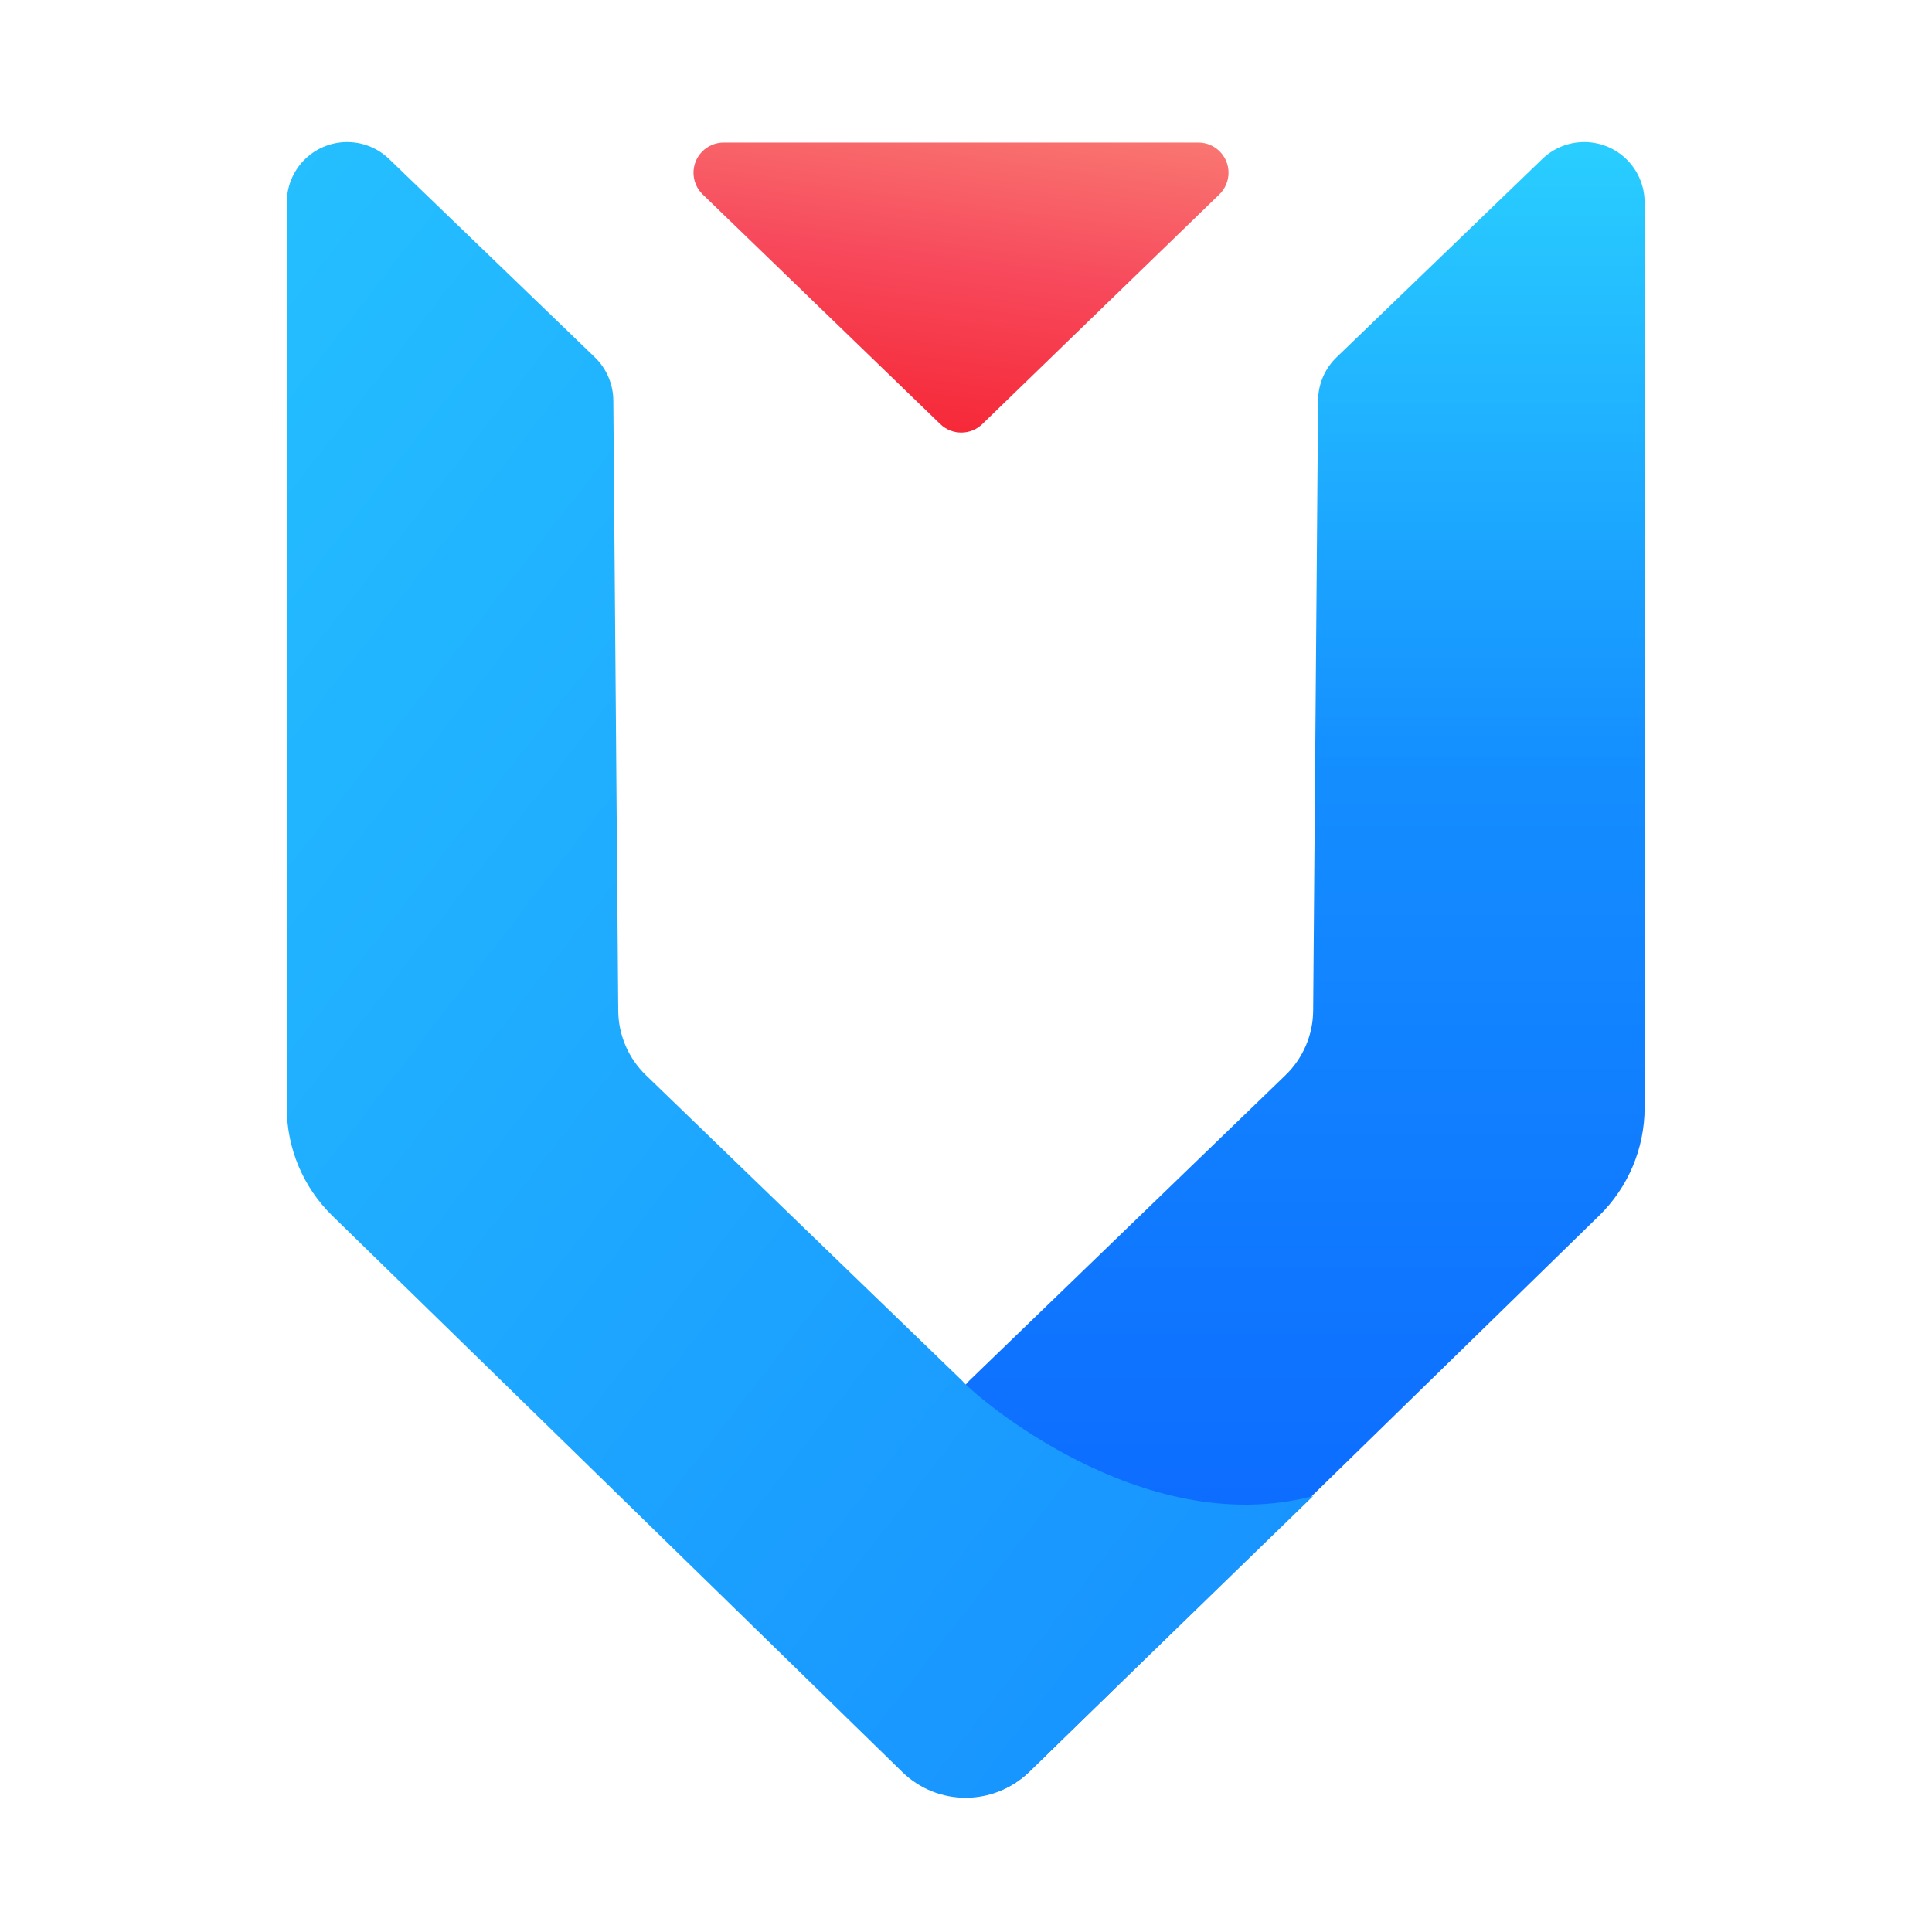
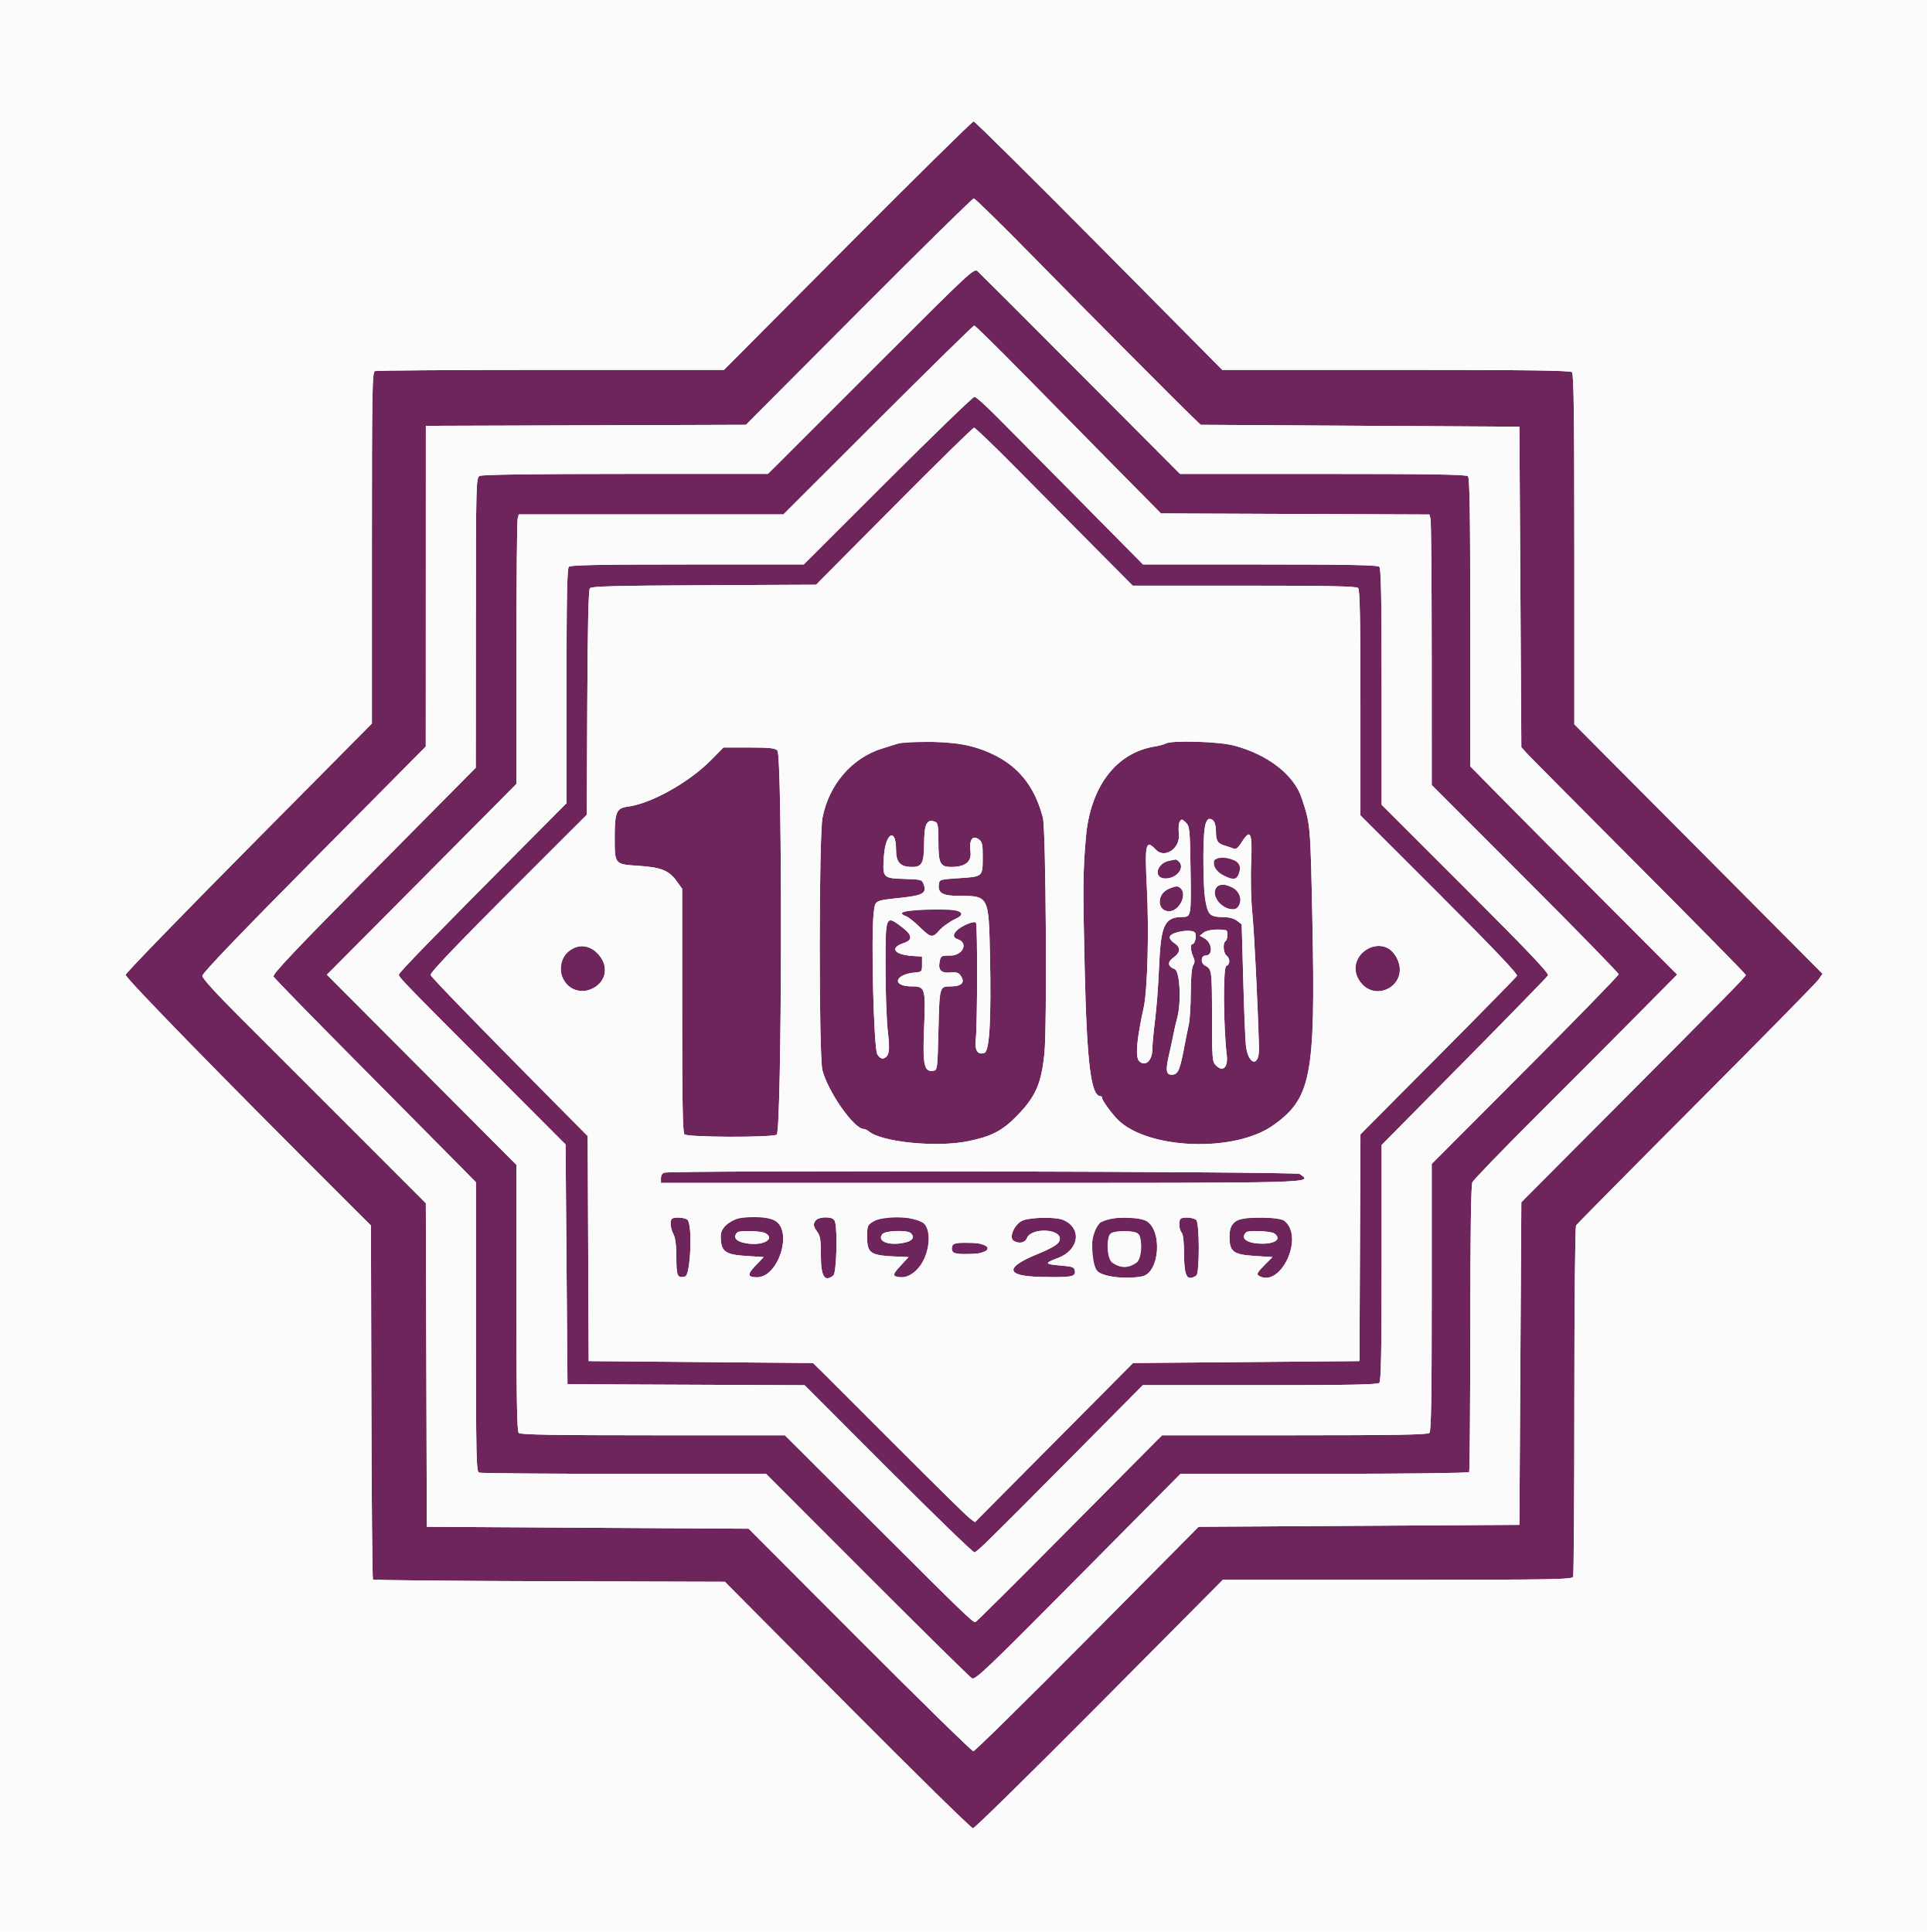
- <svg xmlns="http://www.w3.org/2000/svg" viewBox="0 0 128 128" version="1.1">
-   <defs>
-     <linearGradient x1="69.644%" y1="0%" x2="69.644%" y2="100%" id="linearGradient-1">
-       <stop stop-color="#29CDFF" offset="0%" />
-       <stop stop-color="#148EFF" offset="37.86%" />
-       <stop stop-color="#0A60FF" offset="100%" />
-     </linearGradient>
-     <linearGradient x1="-19.819%" y1="-36.793%" x2="138.579%" y2="157.638%" id="linearGradient-2">
-       <stop stop-color="#29CDFF" offset="0%" />
-       <stop stop-color="#0F78FF" offset="100%" />
-     </linearGradient>
-     <linearGradient x1="68.128%" y1="-35.691%" x2="30.44%" y2="114.943%" id="linearGradient-3">
-       <stop stop-color="#FA8E7D" offset="0%" />
-       <stop stop-color="#F74A5C" offset="51.264%" />
-       <stop stop-color="#F51D2C" offset="100%" />
-     </linearGradient>
-   </defs>
-   <g id="Vue" stroke="none" stroke-width="1" fill="none" fill-rule="evenodd">
-     <g id="Group" transform="translate(19, 9)">
-       <path d="M89.96,90.48 C78.58,93.48 68.33,83.36 67.62,82.48 L46.66,62.229 C45.502,61.11 44.843,59.573 44.83,57.963 L44.504,17.521 C44.495,16.446 44.054,15.42 43.28,14.673 L29.646,1.532 C28.055,-0.002 25.523,0.045 23.99,1.635 C23.272,2.381 22.87,3.376 22.87,4.411 L22.87,64.386 C22.87,67.081 23.957,69.661 25.885,71.543 L63.6,108.352 C65.947,110.642 69.696,110.625 72.021,108.313" id="Path-Copy" fill="url(#linearGradient-1)" fill-rule="nonzero" transform="translate(56.415, 54.83116) scale(-1, 1) translate(-56.415, -54.83116) " />
-       <path d="M68,90.116 C56.62,93.116 45.46,83.36 44.75,82.48 L23.79,62.229 C22.632,61.11 21.973,59.573 21.96,57.963 L21.634,17.521 C21.625,16.446 21.184,15.42 20.41,14.673 L6.776,1.532 C5.185,-0.002 2.653,0.045 1.12,1.635 C0.402,2.381 3.90211878e-13,3.376 3.90798505e-13,4.411 L3.94351218e-13,64.386 C3.94681177e-13,67.081 1.087,69.661 3.015,71.543 L40.781,108.401 C43.107,110.671 46.818,110.677 49.15,108.413" id="Path" fill="url(#linearGradient-2)" fill-rule="nonzero" />
-       <path d="M43.298,19.099 L27.557,3.882 C26.762,3.115 26.741,1.849 27.509,1.054 C27.885,0.665 28.404,0.444 28.947,0.444 L60.393,0.444 C61.497,0.444 62.393,1.34 62.393,2.444 C62.393,2.986 62.173,3.504 61.784,3.881 L46.08,19.098 C45.305,19.848 44.074,19.849 43.298,19.099 Z" id="Path" fill="url(#linearGradient-3)" />
-     </g>
+ <svg xmlns="http://www.w3.org/2000/svg" id="svg" width="400" height="401.133" viewBox="0, 0, 400,401.133">
+   <g id="svgg">
+     <path id="path0" d="M175.944 51.000 L 150.278 76.800 114.372 76.800 C 94.623 76.800,78.181 76.909,77.833 77.043 C 77.262 77.262,77.200 80.869,77.200 113.756 L 77.200 150.226 51.700 175.958 C 37.675 190.111,26.146 202.007,26.079 202.393 C 25.974 203.004,45.957 223.484,72.200 249.658 L 77.000 254.445 77.087 291.076 C 77.135 311.223,77.285 327.818,77.420 327.954 C 77.556 328.089,94.045 328.248,114.064 328.306 L 150.461 328.412 175.903 354.006 C 189.896 368.083,201.627 379.600,201.972 379.601 C 202.317 379.601,214.131 367.991,228.224 353.801 L 253.848 328.000 290.081 328.000 C 322.752 328.000,326.338 327.938,326.557 327.367 C 326.691 327.019,326.803 310.594,326.806 290.867 C 326.810 270.331,326.966 254.757,327.172 254.432 C 327.370 254.119,338.583 242.779,352.090 229.232 C 365.597 215.684,377.026 204.056,377.487 203.391 L 378.326 202.181 352.563 176.288 L 326.800 150.395 326.800 114.077 C 326.800 86.364,326.686 77.646,326.320 77.280 C 325.954 76.914,317.293 76.800,289.780 76.800 L 253.719 76.800 228.160 51.009 C 214.102 36.824,202.377 25.214,202.106 25.209 C 201.834 25.204,190.061 36.810,175.944 51.000 M214.869 53.700 C 226.164 65.220,244.323 83.481,247.784 86.800 L 249.244 88.200 282.322 88.400 L 315.400 88.600 315.600 121.868 L 315.800 155.136 316.800 156.260 C 317.350 156.878,327.835 167.447,340.100 179.747 C 352.365 192.048,362.400 202.253,362.400 202.427 C 362.400 202.775,358.799 206.439,333.236 232.106 L 315.800 249.612 315.600 283.106 L 315.400 316.600 282.106 316.800 L 248.813 317.000 225.706 340.301 C 212.998 353.117,202.352 363.602,202.049 363.601 C 201.746 363.600,191.126 353.205,178.449 340.500 L 155.400 317.400 122.000 317.200 L 88.600 317.000 88.498 283.406 L 88.395 249.813 73.098 234.499 C 64.684 226.076,54.245 215.639,49.900 211.305 C 44.778 206.196,42.000 203.137,42.000 202.607 C 42.000 202.061,49.724 193.997,65.192 178.394 L 88.383 155.000 88.392 121.707 L 88.400 88.414 121.620 88.307 L 154.839 88.200 178.252 64.700 C 191.128 51.775,201.877 41.200,202.138 41.200 C 202.399 41.200,208.128 46.825,214.869 53.700 M182.785 75.028 C 172.123 85.697,162.500 95.319,161.400 96.409 L 159.400 98.390 129.874 98.395 C 110.295 98.398,100.087 98.540,99.574 98.814 C 98.820 99.218,98.800 99.989,98.781 129.314 L 98.762 159.400 77.604 180.769 C 61.132 197.406,56.521 202.279,56.785 202.769 C 56.971 203.116,64.116 210.450,72.662 219.067 C 81.208 227.684,90.585 237.148,93.500 240.100 L 98.800 245.466 98.800 275.490 C 98.800 302.499,98.864 305.539,99.433 305.757 C 99.781 305.891,113.328 306.000,129.537 306.000 L 159.009 306.000 180.005 327.018 C 191.552 338.578,201.345 348.231,201.766 348.468 C 202.443 348.849,204.982 346.426,223.794 327.449 L 245.056 306.000 274.904 306.000 C 291.819 306.000,304.848 305.846,304.972 305.645 C 305.092 305.451,305.197 292.039,305.205 275.843 C 305.215 256.169,305.359 246.090,305.639 245.474 C 305.870 244.967,311.941 238.681,319.129 231.504 C 326.318 224.328,335.788 214.832,340.173 210.402 L 348.145 202.349 332.323 186.474 C 323.620 177.743,313.957 168.015,310.850 164.856 L 305.200 159.112 305.200 129.236 C 305.200 106.532,305.085 99.245,304.720 98.880 C 304.355 98.515,297.119 98.400,274.595 98.400 L 244.950 98.400 224.328 77.700 C 212.986 66.315,203.360 56.692,202.938 56.315 C 202.196 55.653,201.505 56.294,182.785 75.028 M213.000 78.194 C 218.720 84.026,227.360 92.803,232.200 97.699 L 241.000 106.600 268.856 106.710 L 296.712 106.821 296.951 107.710 C 297.082 108.200,297.192 120.838,297.195 135.795 L 297.200 162.989 316.600 182.404 C 327.270 193.082,336.000 202.027,336.000 202.282 C 336.000 202.537,327.270 211.501,316.600 222.202 L 297.200 241.659 297.200 269.349 C 297.200 290.353,297.084 297.156,296.720 297.520 C 296.356 297.884,289.595 298.000,268.737 298.000 L 241.234 298.000 239.717 299.510 C 238.883 300.340,230.221 309.070,220.469 318.910 C 210.717 328.749,202.617 336.797,202.469 336.794 C 201.836 336.779,200.156 335.158,182.001 317.038 L 162.925 298.000 135.542 298.000 C 114.778 298.000,108.044 297.884,107.680 297.520 C 107.316 297.156,107.200 290.374,107.200 269.445 L 107.200 241.850 96.100 230.714 C 89.995 224.589,81.142 215.707,76.427 210.977 L 67.855 202.377 83.827 186.309 C 92.612 177.471,101.465 168.556,103.500 166.498 L 107.200 162.755 107.205 135.677 C 107.208 120.785,107.319 108.195,107.452 107.700 L 107.693 106.800 135.160 106.800 L 162.626 106.800 182.246 87.200 C 193.037 76.420,202.031 67.598,202.233 67.595 C 202.435 67.593,207.280 72.362,213.000 78.194 M184.271 99.800 L 166.844 117.200 142.702 117.200 C 124.458 117.200,118.443 117.317,118.080 117.680 C 117.717 118.043,117.600 124.093,117.600 142.461 L 117.600 166.761 110.500 173.907 C 89.280 195.265,82.800 201.925,82.800 202.374 C 82.800 202.927,83.690 203.843,103.518 223.708 L 117.400 237.616 117.600 262.508 L 117.800 287.400 142.413 287.503 L 167.026 287.606 184.413 305.011 C 193.976 314.584,202.016 322.368,202.279 322.308 C 202.884 322.171,205.285 319.812,222.911 302.034 L 237.222 287.600 261.531 287.600 C 279.905 287.600,285.957 287.483,286.320 287.120 C 286.683 286.757,286.800 280.673,286.800 262.187 L 286.800 237.733 303.900 220.420 C 313.305 210.898,321.151 202.845,321.335 202.525 C 321.586 202.091,317.267 197.541,304.235 184.514 L 286.800 167.084 286.800 142.622 C 286.800 124.129,286.683 118.043,286.320 117.680 C 285.957 117.317,279.910 117.200,261.555 117.200 L 237.271 117.200 223.935 103.709 C 203.189 82.722,202.862 82.400,202.263 82.400 C 201.952 82.400,193.855 90.230,184.271 99.800 M211.220 97.482 C 215.939 102.258,223.250 109.638,227.468 113.882 L 235.135 121.600 258.288 121.600 C 275.762 121.600,281.558 121.718,281.920 122.080 C 282.282 122.442,282.400 128.285,282.400 145.924 L 282.400 169.288 298.799 185.681 C 310.095 196.973,315.105 202.241,314.899 202.609 C 314.735 202.903,307.356 210.428,298.503 219.331 L 282.406 235.519 282.303 259.059 L 282.200 282.600 258.698 282.800 L 235.195 283.000 218.787 299.520 L 202.380 316.040 201.290 315.236 C 200.690 314.793,194.047 308.259,186.526 300.716 C 179.005 293.172,171.933 286.100,170.811 285.000 L 168.770 283.000 145.485 282.800 L 122.200 282.600 122.097 259.241 L 121.994 235.882 114.697 228.519 C 98.972 212.652,89.610 203.004,89.396 202.445 C 89.191 201.911,95.960 194.925,117.000 173.959 L 121.800 169.175 121.910 145.917 C 121.984 130.014,122.156 122.495,122.451 122.139 C 122.794 121.725,127.645 121.596,146.141 121.509 L 169.400 121.400 185.581 105.100 C 194.481 96.135,201.960 88.800,202.202 88.800 C 202.443 88.800,206.501 92.707,211.220 97.482 M186.400 154.392 C 185.850 154.573,184.410 155.021,183.200 155.388 C 176.893 157.300,172.055 162.893,170.735 169.800 C 169.975 173.775,169.959 219.268,170.717 222.200 C 171.879 226.700,177.279 234.400,179.272 234.400 C 179.528 234.400,180.021 234.633,180.369 234.917 C 183.095 237.150,194.419 238.269,200.934 236.949 C 205.723 235.978,208.051 234.787,210.961 231.818 C 214.969 227.728,216.149 225.085,216.801 218.734 C 217.377 213.125,217.117 172.238,216.490 169.800 C 213.761 159.188,205.942 153.987,192.800 154.041 C 189.830 154.053,186.950 154.211,186.400 154.392 M242.000 154.367 C 241.670 154.556,240.614 154.839,239.654 154.998 C 231.660 156.316,226.329 163.356,225.416 173.800 C 224.797 180.881,224.766 184.126,225.156 201.000 C 225.614 220.848,226.457 227.600,228.474 227.600 C 228.653 227.600,228.800 227.799,228.800 228.042 C 228.800 228.492,230.816 231.262,232.009 232.452 C 238.223 238.648,256.169 239.345,264.200 233.701 C 272.176 228.097,273.085 223.438,272.435 191.520 C 272.015 170.925,272.039 171.206,270.182 165.642 C 268.573 160.820,263.066 156.587,256.036 154.767 C 252.883 153.951,243.211 153.675,242.000 154.367 M147.588 157.826 C 143.023 162.457,135.150 166.856,130.293 167.489 C 127.962 167.793,127.600 168.644,127.600 173.813 C 127.600 179.503,127.545 179.437,132.566 179.766 C 137.230 180.071,138.847 180.720,140.446 182.928 L 141.600 184.520 141.600 209.780 C 141.600 228.893,141.717 235.157,142.080 235.520 C 142.701 236.141,160.078 236.201,161.226 235.586 C 162.315 235.003,162.457 156.914,161.371 155.829 C 160.863 155.321,159.729 155.200,155.460 155.200 L 150.177 155.200 147.588 157.826 M247.139 180.663 C 247.287 190.227,247.260 190.379,245.431 190.394 C 241.695 190.424,240.957 192.042,240.589 201.000 C 240.444 204.520,240.074 209.380,239.766 211.800 C 239.458 214.220,239.205 216.952,239.203 217.871 C 239.199 220.226,237.718 221.558,236.480 220.320 C 235.636 219.476,235.932 215.942,237.410 209.200 C 238.209 205.552,238.535 193.198,238.068 184.236 C 237.597 175.196,237.839 174.172,239.917 176.403 C 241.728 178.347,244.997 176.187,244.713 173.234 C 244.453 170.525,244.985 169.607,246.145 170.767 C 246.959 171.580,247.007 172.056,247.139 180.663 M251.920 170.480 C 252.184 170.744,252.403 171.689,252.406 172.580 C 252.414 174.587,252.738 175.119,254.228 175.566 C 254.873 175.759,255.703 176.040,256.074 176.191 C 256.575 176.395,257.012 176.048,257.772 174.845 C 259.596 171.954,259.989 172.831,259.717 179.188 C 259.578 182.436,259.680 186.745,259.964 189.655 C 260.364 193.750,261.103 208.716,261.342 217.553 C 261.453 221.687,259.094 221.207,258.620 217.000 C 258.496 215.900,258.251 209.807,258.074 203.459 L 257.753 191.919 256.777 191.168 C 256.116 190.661,255.130 190.415,253.729 190.409 C 250.301 190.394,249.797 188.749,249.803 177.600 C 249.807 170.919,250.392 168.952,251.920 170.480 M194.167 170.643 C 194.685 170.841,194.800 171.601,194.800 174.814 C 194.800 179.298,195.161 180.000,197.468 180.000 C 200.370 180.000,201.718 178.930,201.455 176.834 C 201.151 174.411,201.846 173.337,203.133 174.238 C 203.896 174.772,203.999 175.216,203.994 177.923 C 203.986 182.057,204.048 182.000,199.162 182.324 C 195.049 182.597,194.999 182.612,194.878 183.650 C 194.673 185.418,195.686 186.000,198.969 186.000 C 205.256 186.000,205.232 185.955,205.499 198.355 C 205.785 211.616,205.404 218.281,204.341 218.619 C 202.887 219.080,202.289 218.070,202.566 215.616 C 202.894 212.704,202.929 192.133,202.607 191.611 C 202.446 191.351,201.838 191.424,200.893 191.819 C 198.226 192.933,197.182 194.486,198.763 194.988 C 201.088 195.726,199.909 198.400,197.260 198.400 C 195.382 198.400,195.289 198.453,195.049 199.657 C 194.696 201.418,195.387 202.104,197.324 201.920 C 198.612 201.797,199.001 201.934,199.494 202.687 C 200.361 204.011,199.570 204.800,197.375 204.800 C 195.012 204.800,195.026 204.752,194.800 214.000 C 194.603 222.058,194.585 222.202,193.725 222.325 C 191.820 222.596,191.511 221.159,191.824 213.499 C 192.166 205.142,192.065 204.800,189.266 204.800 C 185.023 204.800,185.667 202.268,190.000 201.914 C 191.348 201.804,191.400 201.740,191.400 200.200 L 191.400 198.600 189.600 198.495 C 185.618 198.261,184.549 196.821,187.600 195.798 C 189.514 195.156,189.405 194.150,187.242 192.500 C 183.833 189.899,183.798 189.983,183.812 200.800 C 183.819 205.970,184.035 211.983,184.293 214.162 C 184.772 218.211,184.602 219.283,183.412 219.740 C 183.028 219.887,182.549 219.588,182.119 218.932 C 181.375 217.796,180.781 194.214,181.377 189.446 C 181.698 186.880,181.466 187.005,186.998 186.407 C 191.546 185.915,192.380 185.443,191.771 183.706 C 191.389 182.619,191.321 182.598,187.697 182.485 C 183.245 182.346,183.175 182.267,183.485 177.749 C 183.815 172.937,186.000 171.746,186.000 176.378 C 186.000 179.057,186.869 180.000,189.337 180.000 C 191.389 180.000,191.796 179.211,191.828 175.167 C 191.860 170.981,192.388 169.960,194.167 170.643 M252.000 179.360 C 252.000 181.160,256.131 183.456,256.929 182.100 C 258.313 179.750,256.786 178.000,253.351 178.000 C 252.081 178.000,252.000 178.082,252.000 179.360 M242.800 178.691 C 240.050 179.191,239.298 182.400,241.930 182.400 C 244.273 182.400,246.027 180.187,244.720 178.880 C 244.456 178.616,244.141 178.425,244.020 178.454 C 243.899 178.484,243.350 178.591,242.800 178.691 M252.381 184.436 C 251.455 186.165,253.621 188.800,255.966 188.800 C 257.012 188.800,257.719 187.450,257.409 186.042 C 256.969 184.038,253.232 182.845,252.381 184.436 M242.560 184.571 C 240.048 185.665,240.154 189.200,242.698 189.200 C 244.754 189.200,246.478 185.838,245.120 184.480 C 244.520 183.880,244.115 183.894,242.560 184.571 M188.700 189.091 C 187.049 189.264,186.733 189.798,188.038 190.212 C 188.499 190.358,189.777 191.360,190.878 192.439 C 193.244 194.756,193.560 194.806,195.060 193.100 C 195.688 192.385,197.151 191.351,198.310 190.801 C 201.933 189.085,197.057 188.217,188.700 189.091 M254.500 193.146 C 254.947 193.227,254.863 195.114,254.400 195.400 C 253.787 195.779,253.925 197.840,254.600 198.400 C 255.396 199.061,255.364 200.252,254.540 200.567 C 253.873 200.824,253.946 213.122,254.650 219.061 C 254.953 221.619,253.864 222.664,252.409 221.209 C 251.644 220.444,251.600 219.897,251.594 211.100 C 251.588 201.440,251.556 201.213,250.136 200.465 C 249.189 199.967,249.262 198.400,250.233 198.400 C 251.902 198.400,251.666 195.692,249.915 194.754 L 249.048 194.290 249.876 193.620 C 250.579 193.051,252.745 192.829,254.500 193.146 M248.130 193.761 C 248.406 194.481,248.015 196.000,247.553 196.000 C 247.051 196.000,247.116 197.379,247.678 198.611 C 248.048 199.423,248.048 199.831,247.678 200.424 C 247.378 200.904,247.194 203.015,247.183 206.095 C 247.173 208.793,246.983 211.810,246.760 212.800 C 246.537 213.790,246.188 215.500,245.984 216.600 C 244.995 221.953,244.599 222.993,243.506 223.123 C 242.089 223.292,241.886 222.388,242.626 219.200 C 242.958 217.770,243.389 215.765,243.583 214.745 C 243.778 213.725,244.131 212.195,244.367 211.345 C 245.259 208.131,244.930 201.630,243.855 201.221 C 242.368 200.655,242.279 199.741,243.618 198.787 C 245.063 197.758,245.128 196.707,243.800 195.837 C 243.250 195.476,242.800 194.921,242.800 194.602 C 242.800 193.479,247.724 192.703,248.130 193.761 M118.400 197.279 C 113.951 200.291,117.515 207.371,122.514 205.450 C 125.727 204.216,126.563 200.841,124.300 198.238 C 122.567 196.246,120.438 195.899,118.400 197.279 M283.937 197.010 C 281.495 198.336,280.670 201.056,282.018 203.340 C 285.138 208.629,292.693 204.563,290.017 199.035 C 288.800 196.521,286.343 195.703,283.937 197.010 M137.900 243.475 C 137.476 243.586,137.200 244.041,137.200 244.629 L 137.200 245.600 203.613 245.600 C 275.077 245.600,272.431 245.674,269.793 243.745 C 269.077 243.222,139.879 242.957,137.900 243.475 M139.467 253.067 C 139.013 253.521,139.172 255.054,139.798 256.254 C 140.200 257.027,140.396 258.597,140.398 261.076 C 140.400 264.973,140.613 265.434,142.223 265.030 C 143.349 264.747,143.789 254.349,142.720 253.280 C 142.210 252.770,139.914 252.619,139.467 253.067 M150.831 253.836 C 149.775 254.724,149.602 255.136,149.613 256.736 C 149.635 259.829,150.496 260.487,154.886 260.767 L 158.534 261.000 156.841 262.760 C 155.064 264.607,155.134 265.181,157.138 265.194 C 161.638 265.223,164.674 255.403,160.787 253.393 C 158.664 252.296,152.326 252.577,150.831 253.836 M169.174 253.648 C 168.803 254.342,168.873 254.702,169.560 255.632 C 170.282 256.608,170.400 257.332,170.400 260.776 C 170.400 265.040,171.208 266.287,173.005 264.796 C 173.623 264.283,173.888 255.714,173.348 253.700 C 173.004 252.416,169.855 252.376,169.174 253.648 M181.300 253.596 C 180.068 254.347,180.000 254.513,180.000 256.766 C 180.000 260.235,180.656 260.672,186.200 260.901 L 188.600 261.000 186.892 262.854 C 185.510 264.353,185.306 264.755,185.824 264.954 C 189.777 266.471,193.974 260.218,192.555 254.927 C 191.980 252.782,184.153 251.856,181.300 253.596 M212.400 253.362 C 210.690 253.974,209.309 256.918,210.406 257.612 C 211.510 258.310,212.800 258.051,213.179 257.055 C 213.992 254.916,220.000 255.037,220.000 257.191 C 220.000 258.178,218.916 258.913,215.212 260.440 C 208.482 263.213,208.779 264.961,216.005 265.115 C 222.451 265.253,223.300 265.106,223.126 263.886 C 223.014 263.099,222.698 262.974,220.301 262.768 C 216.785 262.466,216.700 262.285,219.568 261.212 C 224.039 259.540,224.678 254.981,220.681 253.277 C 219.241 252.663,214.209 252.714,212.400 253.362 M229.104 253.351 C 226.531 254.491,225.651 261.419,227.765 263.878 C 228.798 265.079,233.580 265.668,237.034 265.020 C 240.857 264.303,241.373 254.919,237.675 253.373 C 236.007 252.677,230.656 252.663,229.104 253.351 M245.067 253.067 C 244.624 253.510,244.767 255.407,245.283 255.923 C 245.591 256.231,245.772 257.813,245.783 260.303 C 245.804 265.056,246.382 266.087,248.334 264.849 C 249.016 264.417,249.023 254.151,248.343 253.331 C 247.888 252.783,245.539 252.594,245.067 253.067 M257.000 253.283 C 255.664 254.050,255.226 254.916,255.222 256.800 C 255.215 259.871,256.017 260.483,260.420 260.763 L 264.140 261.000 262.414 262.741 C 261.064 264.103,260.809 264.560,261.243 264.835 C 265.719 267.670,270.857 256.914,266.653 253.509 C 265.631 252.681,258.347 252.511,257.000 253.283 M158.826 256.014 C 160.914 257.131,158.721 258.579,155.487 258.219 C 152.919 257.933,151.946 256.987,153.067 255.867 C 153.490 255.443,157.973 255.558,158.826 256.014 M189.074 256.034 C 190.106 257.066,189.187 257.898,186.704 258.179 C 183.892 258.497,182.114 257.509,183.182 256.222 C 183.793 255.486,188.379 255.339,189.074 256.034 M236.026 256.014 C 237.241 256.664,237.155 261.306,235.911 262.177 C 233.051 264.180,230.000 262.539,230.000 258.997 C 230.000 256.984,230.149 256.353,230.700 256.032 C 231.617 255.498,235.040 255.486,236.026 256.014 M264.545 256.111 C 266.238 257.348,264.390 258.449,261.077 258.177 C 258.553 257.970,257.537 256.996,258.667 255.867 C 259.143 255.390,263.826 255.584,264.545 256.111 M197.751 258.584 C 197.159 260.125,197.832 260.436,201.493 260.316 C 204.936 260.202,205.000 260.182,205.000 259.200 C 205.000 257.944,198.217 257.368,197.751 258.584 " stroke="none" fill="#6d255c" fill-rule="evenodd" />
+     <path id="path1" d="M0.000 200.400 L 0.000 400.800 200.000 400.800 L 400.000 400.800 400.000 200.400 L 400.000 0.000 200.000 0.000 L 0.000 0.000 0.000 200.400 M228.160 51.009 L 253.719 76.800 289.780 76.800 C 317.293 76.800,325.954 76.914,326.320 77.280 C 326.686 77.646,326.800 86.364,326.800 114.077 L 326.800 150.395 352.563 176.288 L 378.326 202.181 377.487 203.391 C 377.026 204.056,365.597 215.684,352.090 229.232 C 338.583 242.779,327.370 254.119,327.172 254.432 C 326.966 254.757,326.810 270.331,326.806 290.867 C 326.803 310.594,326.691 327.019,326.557 327.367 C 326.338 327.938,322.752 328.000,290.081 328.000 L 253.848 328.000 228.224 353.801 C 214.131 367.991,202.317 379.601,201.972 379.601 C 201.627 379.600,189.896 368.083,175.903 354.006 L 150.461 328.412 114.064 328.306 C 94.045 328.248,77.556 328.089,77.420 327.954 C 77.285 327.818,77.135 311.223,77.087 291.076 L 77.000 254.445 72.200 249.658 C 45.957 223.484,25.974 203.004,26.079 202.393 C 26.146 202.007,37.675 190.111,51.700 175.958 L 77.200 150.226 77.200 113.756 C 77.200 80.869,77.262 77.262,77.833 77.043 C 78.181 76.909,94.623 76.800,114.372 76.800 L 150.278 76.800 175.944 51.000 C 190.061 36.810,201.834 25.204,202.106 25.209 C 202.377 25.214,214.102 36.824,228.160 51.009 M178.252 64.700 L 154.839 88.200 121.620 88.307 L 88.400 88.414 88.392 121.707 L 88.383 155.000 65.192 178.394 C 49.724 193.997,42.000 202.061,42.000 202.607 C 42.000 203.137,44.778 206.196,49.900 211.305 C 54.245 215.639,64.684 226.076,73.098 234.499 L 88.395 249.813 88.498 283.406 L 88.600 317.000 122.000 317.200 L 155.400 317.400 178.449 340.500 C 191.126 353.205,201.746 363.600,202.049 363.601 C 202.352 363.602,212.998 353.117,225.706 340.301 L 248.813 317.000 282.106 316.800 L 315.400 316.600 315.600 283.106 L 315.800 249.612 333.236 232.106 C 358.799 206.439,362.400 202.775,362.400 202.427 C 362.400 202.253,352.365 192.048,340.100 179.747 C 327.835 167.447,317.350 156.878,316.800 156.260 L 315.800 155.136 315.600 121.868 L 315.400 88.600 282.322 88.400 L 249.244 88.200 247.784 86.800 C 244.323 83.481,226.164 65.220,214.869 53.700 C 208.128 46.825,202.399 41.200,202.138 41.200 C 201.877 41.200,191.128 51.775,178.252 64.700 M224.328 77.700 L 244.950 98.400 274.595 98.400 C 297.119 98.400,304.355 98.515,304.720 98.880 C 305.085 99.245,305.200 106.532,305.200 129.236 L 305.200 159.112 310.850 164.856 C 313.957 168.015,323.620 177.743,332.323 186.474 L 348.145 202.349 340.173 210.402 C 335.788 214.832,326.318 224.328,319.129 231.504 C 311.941 238.681,305.870 244.967,305.639 245.474 C 305.359 246.090,305.215 256.169,305.205 275.843 C 305.197 292.039,305.092 305.451,304.972 305.645 C 304.848 305.846,291.819 306.000,274.904 306.000 L 245.056 306.000 223.794 327.449 C 204.982 346.426,202.443 348.849,201.766 348.468 C 201.345 348.231,191.552 338.578,180.005 327.018 L 159.009 306.000 129.537 306.000 C 113.328 306.000,99.781 305.891,99.433 305.757 C 98.864 305.539,98.800 302.499,98.800 275.490 L 98.800 245.466 93.500 240.100 C 90.585 237.148,81.208 227.684,72.662 219.067 C 64.116 210.450,56.971 203.116,56.785 202.769 C 56.521 202.279,61.132 197.406,77.604 180.769 L 98.762 159.400 98.781 129.314 C 98.800 99.989,98.820 99.218,99.574 98.814 C 100.087 98.540,110.295 98.398,129.874 98.395 L 159.400 98.390 161.400 96.409 C 162.500 95.319,172.123 85.697,182.785 75.028 C 201.505 56.294,202.196 55.653,202.938 56.315 C 203.360 56.692,212.986 66.315,224.328 77.700 M182.246 87.200 L 162.626 106.800 135.160 106.800 L 107.693 106.800 107.452 107.700 C 107.319 108.195,107.208 120.785,107.205 135.677 L 107.200 162.755 103.500 166.498 C 101.465 168.556,92.612 177.471,83.827 186.309 L 67.855 202.377 76.427 210.977 C 81.142 215.707,89.995 224.589,96.100 230.714 L 107.200 241.850 107.200 269.445 C 107.200 290.374,107.316 297.156,107.680 297.520 C 108.044 297.884,114.778 298.000,135.542 298.000 L 162.925 298.000 182.001 317.038 C 200.156 335.158,201.836 336.779,202.469 336.794 C 202.617 336.797,210.717 328.749,220.469 318.910 C 230.221 309.070,238.883 300.340,239.717 299.510 L 241.234 298.000 268.737 298.000 C 289.595 298.000,296.356 297.884,296.720 297.520 C 297.084 297.156,297.200 290.353,297.200 269.349 L 297.200 241.659 316.600 222.202 C 327.270 211.501,336.000 202.537,336.000 202.282 C 336.000 202.027,327.270 193.082,316.600 182.404 L 297.200 162.989 297.195 135.795 C 297.192 120.838,297.082 108.200,296.951 107.710 L 296.712 106.821 268.856 106.710 L 241.000 106.600 232.200 97.699 C 227.360 92.803,218.720 84.026,213.000 78.194 C 207.280 72.362,202.435 67.593,202.233 67.595 C 202.031 67.598,193.037 76.420,182.246 87.200 M206.714 86.309 C 208.851 88.460,216.601 96.290,223.935 103.709 L 237.271 117.200 261.555 117.200 C 279.910 117.200,285.957 117.317,286.320 117.680 C 286.683 118.043,286.800 124.129,286.800 142.622 L 286.800 167.084 304.235 184.514 C 317.267 197.541,321.586 202.091,321.335 202.525 C 321.151 202.845,313.305 210.898,303.900 220.420 L 286.800 237.733 286.800 262.187 C 286.800 280.673,286.683 286.757,286.320 287.120 C 285.957 287.483,279.905 287.600,261.531 287.600 L 237.222 287.600 222.911 302.034 C 205.285 319.812,202.884 322.171,202.279 322.308 C 202.016 322.368,193.976 314.584,184.413 305.011 L 167.026 287.606 142.413 287.503 L 117.800 287.400 117.600 262.508 L 117.400 237.616 103.518 223.708 C 83.690 203.843,82.800 202.927,82.800 202.374 C 82.800 201.925,89.280 195.265,110.500 173.907 L 117.600 166.761 117.600 142.461 C 117.600 124.093,117.717 118.043,118.080 117.680 C 118.443 117.317,124.458 117.200,142.702 117.200 L 166.844 117.200 184.271 99.800 C 193.855 90.230,201.952 82.400,202.263 82.400 C 202.574 82.400,204.577 84.159,206.714 86.309 M185.581 105.100 L 169.400 121.400 146.141 121.509 C 127.645 121.596,122.794 121.725,122.451 122.139 C 122.156 122.495,121.984 130.014,121.910 145.917 L 121.800 169.175 117.000 173.959 C 95.960 194.925,89.191 201.911,89.396 202.445 C 89.610 203.004,98.972 212.652,114.697 228.519 L 121.994 235.882 122.097 259.241 L 122.200 282.600 145.485 282.800 L 168.770 283.000 170.811 285.000 C 171.933 286.100,179.005 293.172,186.526 300.716 C 194.047 308.259,200.690 314.793,201.290 315.236 L 202.380 316.040 218.787 299.520 L 235.195 283.000 258.698 282.800 L 282.200 282.600 282.303 259.059 L 282.406 235.519 298.503 219.331 C 307.356 210.428,314.735 202.903,314.899 202.609 C 315.105 202.241,310.095 196.973,298.799 185.681 L 282.400 169.288 282.400 145.924 C 282.400 128.285,282.282 122.442,281.920 122.080 C 281.558 121.718,275.762 121.600,258.288 121.600 L 235.135 121.600 227.468 113.882 C 223.250 109.638,215.939 102.258,211.220 97.482 C 206.501 92.707,202.443 88.800,202.202 88.800 C 201.960 88.800,194.481 96.135,185.581 105.100 M201.000 154.772 C 209.655 157.102,214.411 161.716,216.490 169.800 C 217.117 172.238,217.377 213.125,216.801 218.734 C 216.149 225.085,214.969 227.728,210.961 231.818 C 208.051 234.787,205.723 235.978,200.934 236.949 C 194.419 238.269,183.095 237.150,180.369 234.917 C 180.021 234.633,179.528 234.400,179.272 234.400 C 177.279 234.400,171.879 226.700,170.717 222.200 C 169.959 219.268,169.975 173.775,170.735 169.800 C 172.055 162.893,176.893 157.300,183.200 155.388 C 184.410 155.021,185.850 154.573,186.400 154.392 C 188.441 153.721,198.020 153.970,201.000 154.772 M256.036 154.767 C 263.066 156.587,268.573 160.820,270.182 165.642 C 272.039 171.206,272.015 170.925,272.435 191.520 C 273.085 223.438,272.176 228.097,264.200 233.701 C 256.169 239.345,238.223 238.648,232.009 232.452 C 230.816 231.262,228.800 228.492,228.800 228.042 C 228.800 227.799,228.653 227.600,228.474 227.600 C 226.457 227.600,225.614 220.848,225.156 201.000 C 224.766 184.126,224.797 180.881,225.416 173.800 C 226.329 163.356,231.660 156.316,239.654 154.998 C 240.614 154.839,241.670 154.556,242.000 154.367 C 243.211 153.675,252.883 153.951,256.036 154.767 M161.371 155.829 C 162.457 156.914,162.315 235.003,161.226 235.586 C 160.078 236.201,142.701 236.141,142.080 235.520 C 141.717 235.157,141.600 228.893,141.600 209.780 L 141.600 184.520 140.446 182.928 C 138.847 180.720,137.230 180.071,132.566 179.766 C 127.545 179.437,127.600 179.503,127.600 173.813 C 127.600 168.644,127.962 167.793,130.293 167.489 C 135.150 166.856,143.023 162.457,147.588 157.826 L 150.177 155.200 155.460 155.200 C 159.729 155.200,160.863 155.321,161.371 155.829 M244.907 170.594 C 244.697 170.970,244.609 172.158,244.713 173.234 C 244.997 176.187,241.728 178.347,239.917 176.403 C 237.839 174.172,237.597 175.196,238.068 184.236 C 238.535 193.198,238.209 205.552,237.410 209.200 C 235.932 215.942,235.636 219.476,236.480 220.320 C 237.718 221.558,239.199 220.226,239.203 217.871 C 239.205 216.952,239.458 214.220,239.766 211.800 C 240.074 209.380,240.444 204.520,240.589 201.000 C 240.957 192.042,241.695 190.424,245.431 190.394 C 247.260 190.379,247.287 190.227,247.139 180.663 C 247.007 172.056,246.959 171.580,246.145 170.767 C 245.357 169.979,245.259 169.966,244.907 170.594 M250.317 170.900 C 249.708 171.975,249.607 181.832,250.160 186.332 C 250.599 189.902,251.033 190.397,253.729 190.409 C 255.130 190.415,256.116 190.661,256.777 191.168 L 257.753 191.919 258.074 203.459 C 258.251 209.807,258.496 215.900,258.620 217.000 C 259.094 221.207,261.453 221.687,261.342 217.553 C 261.103 208.716,260.364 193.750,259.964 189.655 C 259.680 186.745,259.578 182.436,259.717 179.188 C 259.989 172.831,259.596 171.954,257.772 174.845 C 257.012 176.048,256.575 176.395,256.074 176.191 C 255.703 176.040,254.873 175.759,254.228 175.566 C 252.738 175.119,252.414 174.587,252.406 172.580 C 252.397 170.165,251.255 169.247,250.317 170.900 M192.376 171.028 C 192.041 171.433,191.845 172.907,191.828 175.167 C 191.796 179.211,191.389 180.000,189.337 180.000 C 186.869 180.000,186.000 179.057,186.000 176.378 C 186.000 171.746,183.815 172.937,183.485 177.749 C 183.175 182.267,183.245 182.346,187.697 182.485 C 191.321 182.598,191.389 182.619,191.771 183.706 C 192.380 185.443,191.546 185.915,186.998 186.407 C 181.466 187.005,181.698 186.880,181.377 189.446 C 180.781 194.214,181.375 217.796,182.119 218.932 C 182.549 219.588,183.028 219.887,183.412 219.740 C 184.602 219.283,184.772 218.211,184.293 214.162 C 184.035 211.983,183.819 205.970,183.812 200.800 C 183.798 189.983,183.833 189.899,187.242 192.500 C 189.405 194.150,189.514 195.156,187.600 195.798 C 184.549 196.821,185.618 198.261,189.600 198.495 L 191.400 198.600 191.400 200.200 C 191.400 201.740,191.348 201.804,190.000 201.914 C 185.667 202.268,185.023 204.800,189.266 204.800 C 192.065 204.800,192.166 205.142,191.824 213.499 C 191.511 221.159,191.820 222.596,193.725 222.325 C 194.585 222.202,194.603 222.058,194.800 214.000 C 195.026 204.752,195.012 204.800,197.375 204.800 C 199.570 204.800,200.361 204.011,199.494 202.687 C 199.001 201.934,198.612 201.797,197.324 201.920 C 195.387 202.104,194.696 201.418,195.049 199.657 C 195.289 198.453,195.382 198.400,197.260 198.400 C 199.909 198.400,201.088 195.726,198.763 194.988 C 197.182 194.486,198.226 192.933,200.893 191.819 C 201.838 191.424,202.446 191.351,202.607 191.611 C 202.929 192.133,202.894 212.704,202.566 215.616 C 202.289 218.070,202.887 219.080,204.341 218.619 C 205.404 218.281,205.785 211.616,205.499 198.355 C 205.232 185.955,205.256 186.000,198.969 186.000 C 195.686 186.000,194.673 185.418,194.878 183.650 C 194.999 182.612,195.049 182.597,199.162 182.324 C 204.048 182.000,203.986 182.057,203.994 177.923 C 203.999 175.216,203.896 174.772,203.133 174.238 C 201.846 173.337,201.151 174.411,201.455 176.834 C 201.718 178.930,200.370 180.000,197.468 180.000 C 195.161 180.000,194.800 179.298,194.800 174.814 C 194.800 171.601,194.685 170.841,194.167 170.643 C 193.222 170.280,192.949 170.339,192.376 171.028 M256.179 178.617 C 257.557 179.193,257.638 179.321,257.381 180.517 C 256.899 182.765,256.263 182.941,253.612 181.560 C 249.837 179.592,252.154 176.935,256.179 178.617 M244.720 178.880 C 246.027 180.187,244.273 182.400,241.930 182.400 C 239.298 182.400,240.050 179.191,242.800 178.691 C 243.350 178.591,243.899 178.484,244.020 178.454 C 244.141 178.425,244.456 178.616,244.720 178.880 M255.769 184.266 C 257.969 185.315,258.120 188.800,255.966 188.800 C 253.621 188.800,251.455 186.165,252.381 184.436 C 252.921 183.427,253.906 183.377,255.769 184.266 M245.120 184.480 C 246.478 185.838,244.754 189.200,242.698 189.200 C 240.154 189.200,240.048 185.665,242.560 184.571 C 244.115 183.894,244.520 183.880,245.120 184.480 M199.733 189.301 C 200.340 189.745,200.177 189.917,198.310 190.801 C 197.151 191.351,195.688 192.385,195.060 193.100 C 193.560 194.806,193.244 194.756,190.878 192.439 C 189.777 191.360,188.499 190.358,188.038 190.212 C 187.577 190.066,187.200 189.789,187.200 189.597 C 187.200 188.797,198.672 188.526,199.733 189.301 M249.876 193.620 L 249.048 194.290 249.915 194.754 C 251.666 195.692,251.902 198.400,250.233 198.400 C 249.262 198.400,249.189 199.967,250.136 200.465 C 251.556 201.213,251.588 201.440,251.594 211.100 C 251.600 219.897,251.644 220.444,252.409 221.209 C 253.864 222.664,254.953 221.619,254.650 219.061 C 253.946 213.122,253.873 200.824,254.540 200.567 C 255.364 200.252,255.396 199.061,254.600 198.400 C 253.925 197.840,253.787 195.779,254.400 195.400 C 254.863 195.114,254.947 193.227,254.500 193.146 C 252.745 192.829,250.579 193.051,249.876 193.620 M244.100 193.648 C 242.546 194.096,242.431 194.939,243.800 195.837 C 245.128 196.707,245.063 197.758,243.618 198.787 C 242.279 199.741,242.368 200.655,243.855 201.221 C 244.930 201.630,245.259 208.131,244.367 211.345 C 244.131 212.195,243.778 213.725,243.583 214.745 C 243.389 215.765,242.958 217.770,242.626 219.200 C 241.886 222.388,242.089 223.292,243.506 223.123 C 244.599 222.993,244.995 221.953,245.984 216.600 C 246.188 215.500,246.537 213.790,246.760 212.800 C 246.983 211.810,247.173 208.793,247.183 206.095 C 247.194 203.015,247.378 200.904,247.678 200.424 C 248.048 199.831,248.048 199.423,247.678 198.611 C 247.116 197.379,247.051 196.000,247.553 196.000 C 248.015 196.000,248.406 194.481,248.130 193.761 C 247.886 193.126,246.083 193.075,244.100 193.648 M124.300 198.238 C 126.563 200.841,125.727 204.216,122.514 205.450 C 120.112 206.373,117.201 205.013,116.629 202.700 C 115.342 197.488,120.858 194.279,124.300 198.238 M288.175 196.862 C 288.732 197.115,289.561 198.093,290.017 199.035 C 292.693 204.563,285.138 208.629,282.018 203.340 C 279.743 199.484,284.030 194.973,288.175 196.862 M269.793 243.745 C 272.431 245.674,275.077 245.600,203.613 245.600 L 137.200 245.600 137.200 244.629 C 137.200 244.041,137.476 243.586,137.900 243.475 C 139.879 242.957,269.077 243.222,269.793 243.745 M142.720 253.280 C 143.789 254.349,143.349 264.747,142.223 265.030 C 140.613 265.434,140.400 264.973,140.398 261.076 C 140.396 258.597,140.200 257.027,139.798 256.254 C 139.172 255.054,139.013 253.521,139.467 253.067 C 139.914 252.619,142.210 252.770,142.720 253.280 M160.787 253.393 C 164.674 255.403,161.638 265.223,157.138 265.194 C 155.134 265.181,155.064 264.607,156.841 262.760 L 158.534 261.000 154.886 260.767 C 150.496 260.487,149.635 259.829,149.613 256.736 C 149.588 253.179,156.420 251.135,160.787 253.393 M173.348 253.700 C 173.888 255.714,173.623 264.283,173.005 264.796 C 171.208 266.287,170.400 265.040,170.400 260.776 C 170.400 257.332,170.282 256.608,169.560 255.632 C 168.306 253.935,169.030 252.800,171.367 252.800 C 172.833 252.800,173.145 252.942,173.348 253.700 M191.000 253.427 C 194.792 255.226,191.908 265.200,187.596 265.200 C 185.168 265.200,185.061 264.841,186.892 262.854 L 188.600 261.000 186.200 260.901 C 180.656 260.672,180.000 260.235,180.000 256.766 C 180.000 254.513,180.068 254.347,181.300 253.596 C 182.989 252.566,188.966 252.462,191.000 253.427 M220.681 253.277 C 224.678 254.981,224.039 259.540,219.568 261.212 C 216.700 262.285,216.785 262.466,220.301 262.768 C 222.698 262.974,223.014 263.099,223.126 263.886 C 223.300 265.106,222.451 265.253,216.005 265.115 C 208.779 264.961,208.482 263.213,215.212 260.440 C 218.916 258.913,220.000 258.178,220.000 257.191 C 220.000 255.037,213.992 254.916,213.179 257.055 C 212.800 258.051,211.510 258.310,210.406 257.612 C 209.309 256.918,210.690 253.974,212.400 253.362 C 214.209 252.714,219.241 252.663,220.681 253.277 M237.675 253.373 C 241.373 254.919,240.857 264.303,237.034 265.020 C 233.580 265.668,228.798 265.079,227.765 263.878 C 226.579 262.498,226.336 256.048,227.416 254.619 C 228.753 252.852,234.699 252.130,237.675 253.373 M248.343 253.331 C 249.023 254.151,249.016 264.417,248.334 264.849 C 246.382 266.087,245.804 265.056,245.783 260.303 C 245.772 257.813,245.591 256.231,245.283 255.923 C 244.767 255.407,244.624 253.510,245.067 253.067 C 245.539 252.594,247.888 252.783,248.343 253.331 M266.653 253.509 C 270.857 256.914,265.719 267.670,261.243 264.835 C 260.809 264.560,261.064 264.103,262.414 262.741 L 264.140 261.000 260.420 260.763 C 256.017 260.483,255.215 259.871,255.222 256.800 C 255.229 253.551,256.428 252.825,261.800 252.821 C 264.997 252.818,265.971 252.956,266.653 253.509 M153.067 255.867 C 151.946 256.987,152.919 257.933,155.487 258.219 C 158.721 258.579,160.914 257.131,158.826 256.014 C 157.973 255.558,153.490 255.443,153.067 255.867 M183.182 256.222 C 182.114 257.509,183.892 258.497,186.704 258.179 C 189.187 257.898,190.106 257.066,189.074 256.034 C 188.379 255.339,183.793 255.486,183.182 256.222 M230.700 256.032 C 229.557 256.698,229.700 261.344,230.889 262.177 C 233.751 264.182,236.800 262.539,236.800 258.991 C 236.800 256.867,236.668 256.357,236.026 256.014 C 235.040 255.486,231.617 255.498,230.700 256.032 M258.667 255.867 C 257.537 256.996,258.553 257.970,261.077 258.177 C 264.390 258.449,266.238 257.348,264.545 256.111 C 263.826 255.584,259.143 255.390,258.667 255.867 M205.000 259.200 C 205.000 260.456,198.217 261.032,197.751 259.816 C 197.159 258.275,197.832 257.964,201.493 258.084 C 204.936 258.198,205.000 258.218,205.000 259.200 " stroke="none" fill="#fbfbfb" fill-rule="evenodd" />
  </g>
</svg>
